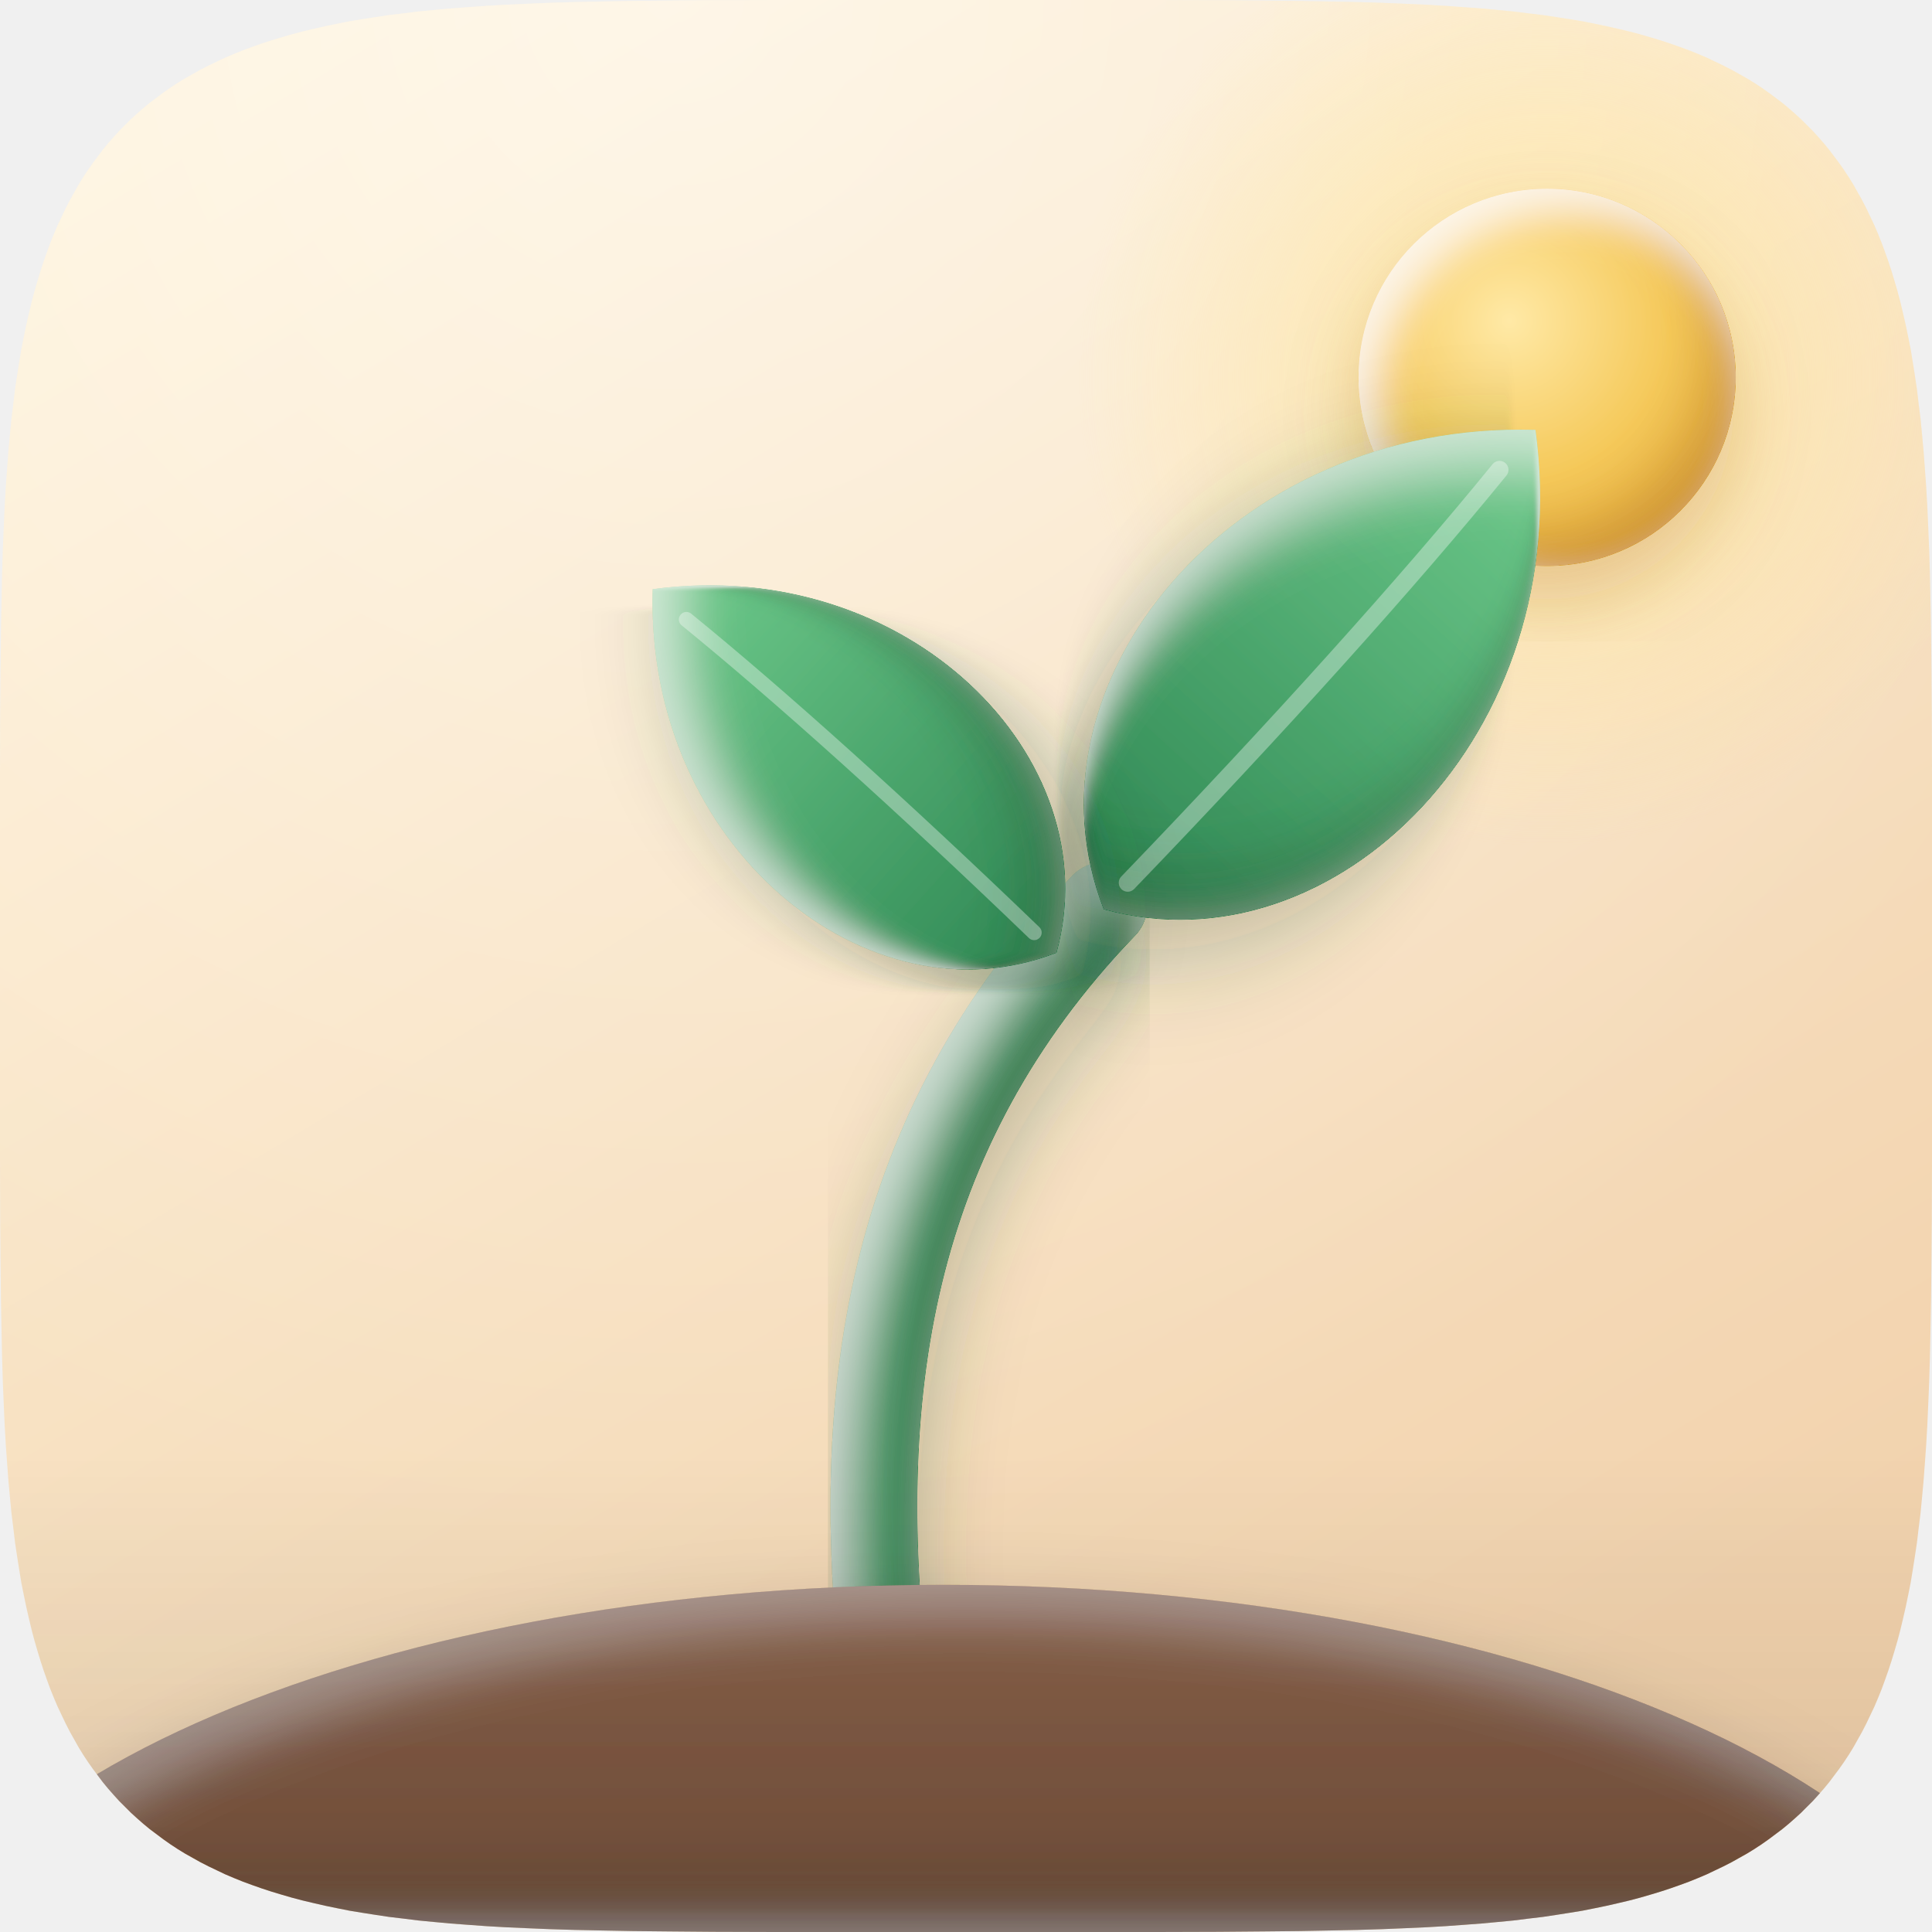
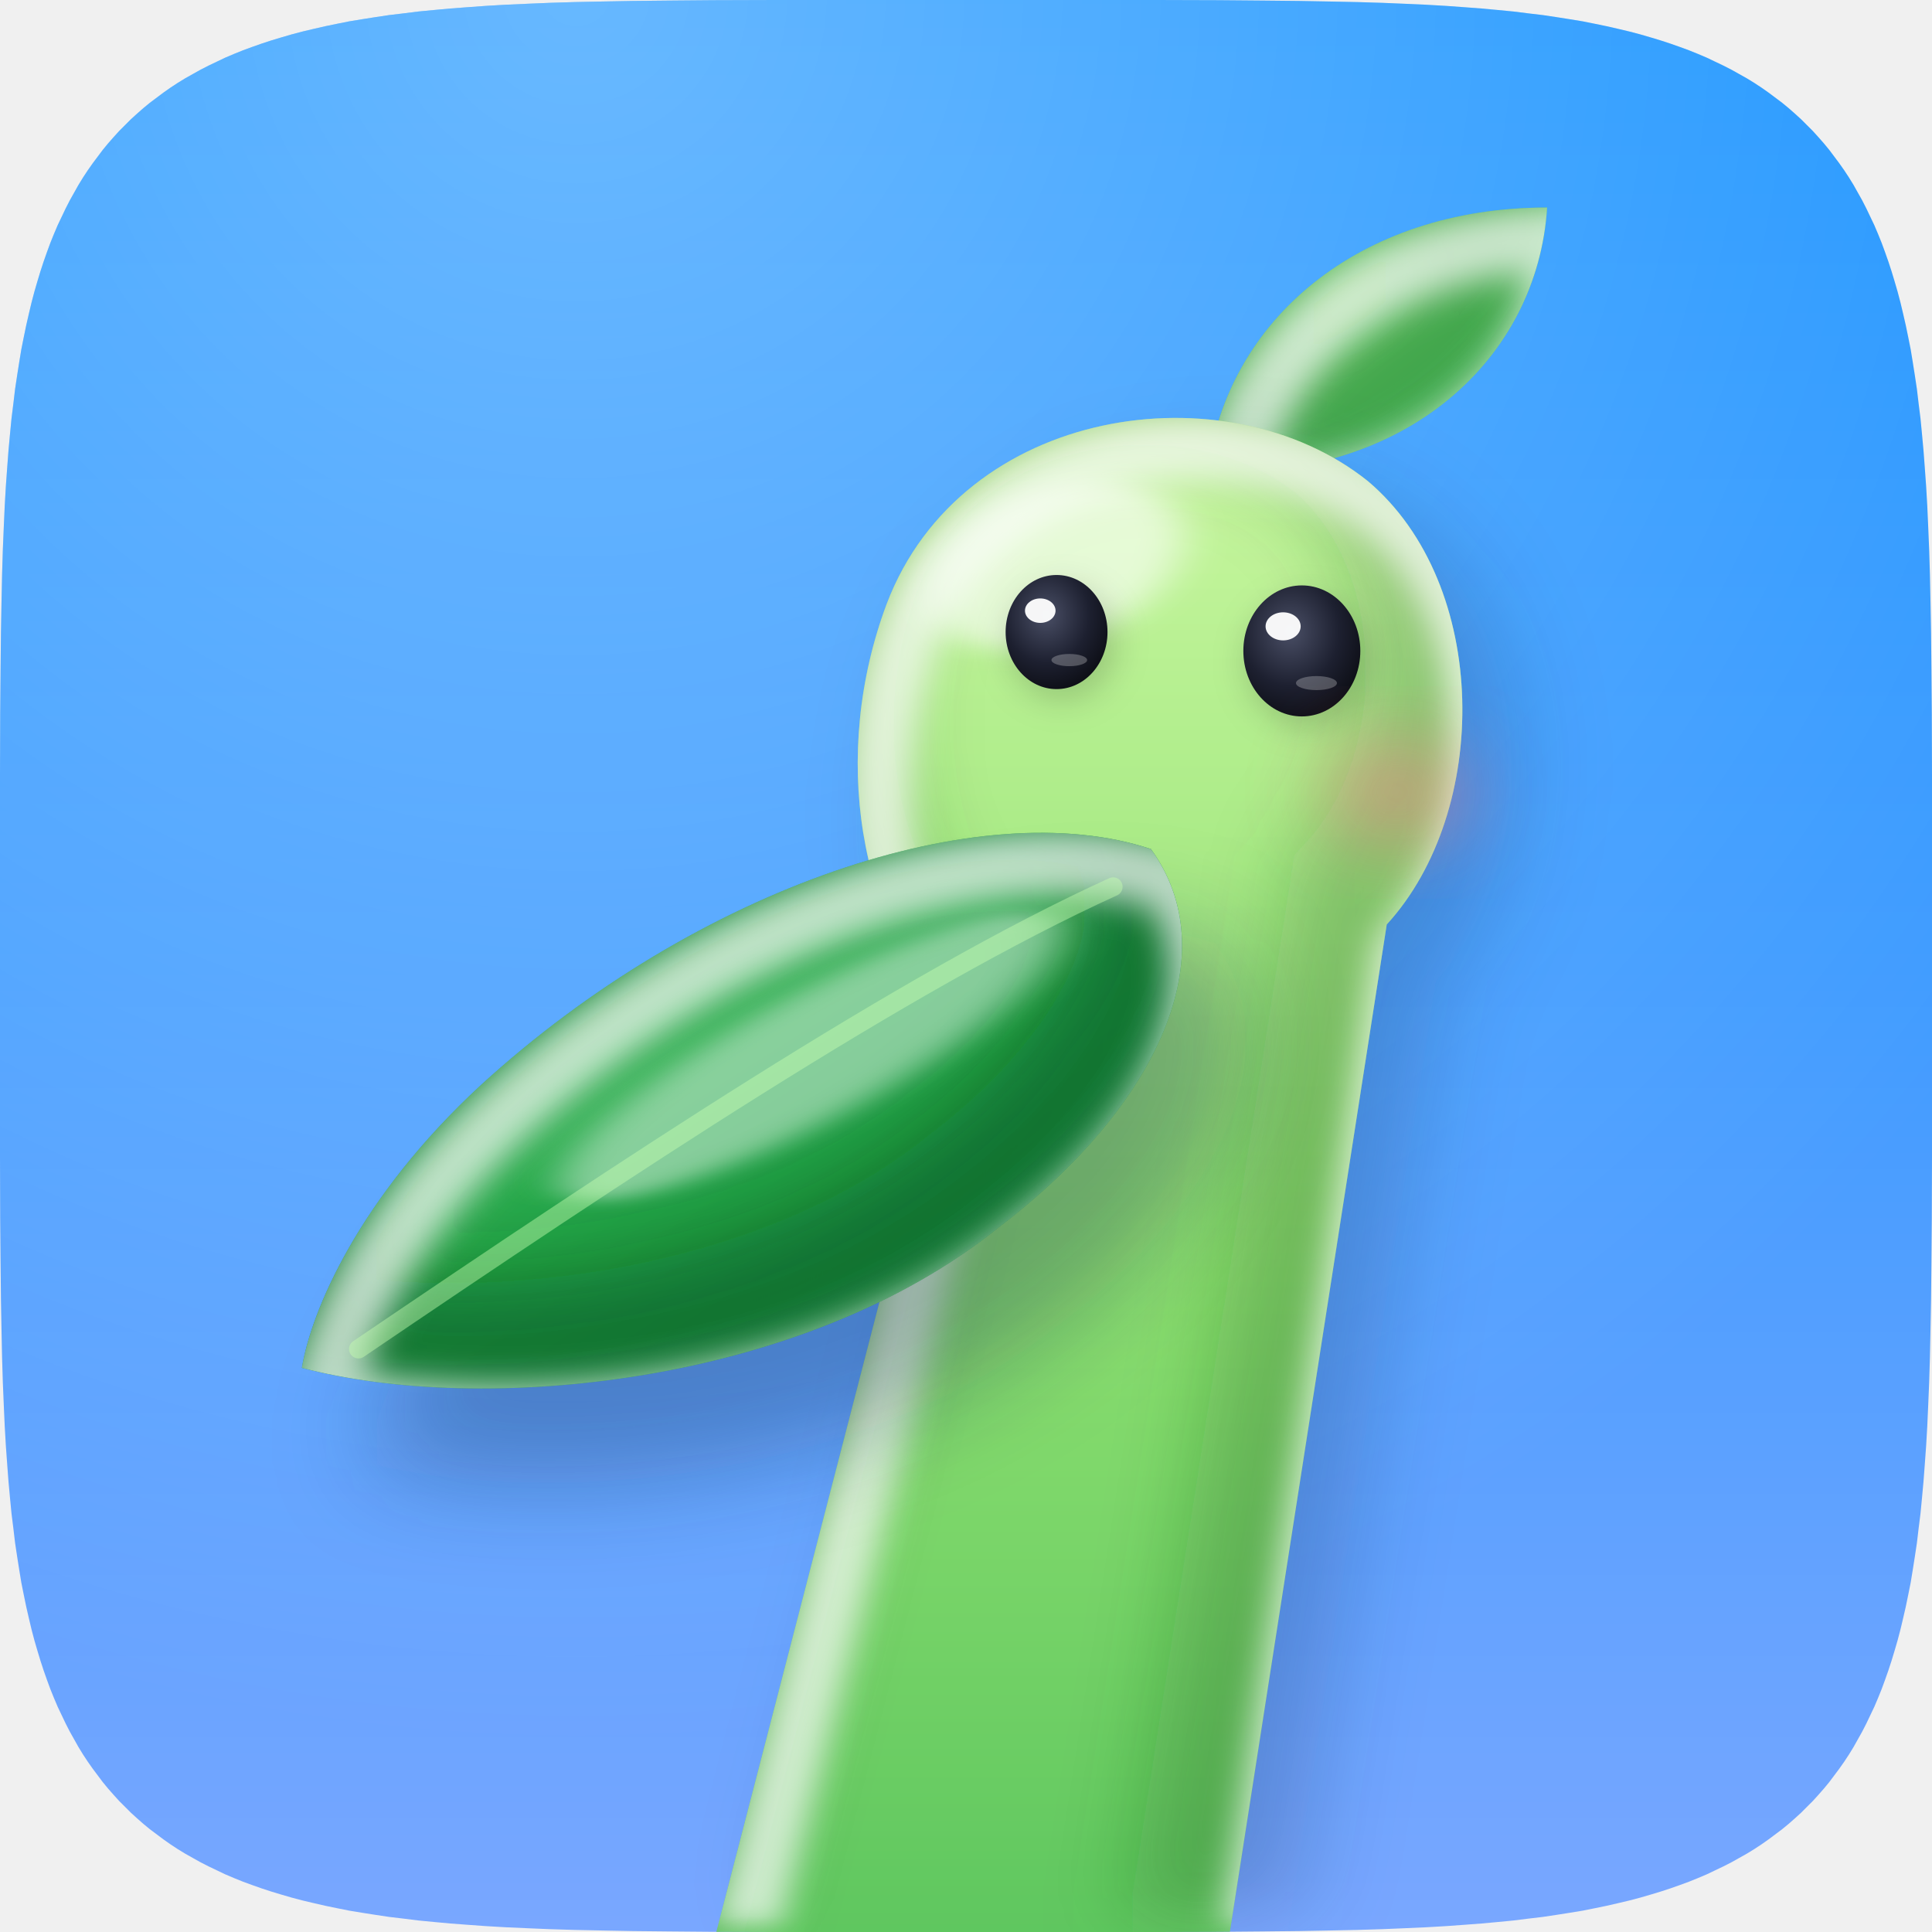
<svg xmlns="http://www.w3.org/2000/svg" viewBox="0 0 1024 1024" width="1024" height="1024">
  <defs>
    <clipPath id="sq">
      <path d="M1024.0 512.0 L1024.0 613.4 L1023.9 645.8 L1023.7 669.3 L1023.5 688.5 L1023.2 704.9 L1022.9 719.5 L1022.5 732.6 L1022.0 744.6 L1021.5 755.8 L1020.9 766.2 L1020.2 775.9 L1019.5 785.2 L1018.7 793.9 L1017.9 802.2 L1016.9 810.2 L1016.0 817.8 L1014.9 825.1 L1013.8 832.1 L1012.7 838.8 L1011.4 845.3 L1010.1 851.6 L1008.7 857.7 L1007.3 863.6 L1005.8 869.3 L1004.2 874.8 L1002.6 880.1 L1000.9 885.3 L999.1 890.4 L997.3 895.3 L995.4 900.0 L993.4 904.7 L991.3 909.1 L989.2 913.5 L987.0 917.8 L984.7 921.9 L982.4 926.0 L980.0 929.9 L977.5 933.7 L974.9 937.4 L972.2 941.0 L969.5 944.6 L966.7 948.0 L963.8 951.3 L960.8 954.6 L957.7 957.7 L954.6 960.8 L951.3 963.8 L948.0 966.7 L944.6 969.5 L941.0 972.2 L937.4 974.9 L933.7 977.5 L929.9 980.0 L926.0 982.4 L921.9 984.7 L917.8 987.0 L913.5 989.2 L909.1 991.3 L904.7 993.4 L900.0 995.4 L895.3 997.3 L890.4 999.1 L885.3 1000.9 L880.1 1002.6 L874.8 1004.2 L869.3 1005.8 L863.6 1007.3 L857.7 1008.7 L851.6 1010.1 L845.3 1011.4 L838.8 1012.7 L832.1 1013.8 L825.1 1014.9 L817.8 1016.0 L810.2 1016.9 L802.2 1017.9 L793.9 1018.7 L785.2 1019.5 L775.9 1020.2 L766.2 1020.9 L755.8 1021.5 L744.6 1022.0 L732.6 1022.5 L719.5 1022.9 L704.9 1023.2 L688.5 1023.5 L669.3 1023.7 L645.8 1023.9 L613.4 1024.0 L512.0 1024.0 L410.6 1024.0 L378.2 1023.9 L354.7 1023.7 L335.5 1023.5 L319.1 1023.2 L304.5 1022.9 L291.4 1022.5 L279.4 1022.0 L268.2 1021.5 L257.8 1020.9 L248.1 1020.2 L238.8 1019.5 L230.1 1018.7 L221.8 1017.9 L213.8 1016.9 L206.2 1016.0 L198.9 1014.9 L191.9 1013.8 L185.2 1012.7 L178.7 1011.4 L172.4 1010.1 L166.3 1008.7 L160.4 1007.3 L154.7 1005.8 L149.2 1004.2 L143.9 1002.6 L138.7 1000.9 L133.6 999.1 L128.7 997.3 L124.0 995.4 L119.3 993.4 L114.9 991.3 L110.5 989.2 L106.2 987.0 L102.1 984.7 L98.0 982.4 L94.1 980.0 L90.3 977.5 L86.6 974.9 L83.0 972.2 L79.4 969.5 L76.0 966.7 L72.7 963.8 L69.4 960.8 L66.3 957.7 L63.2 954.6 L60.2 951.3 L57.3 948.0 L54.5 944.6 L51.8 941.0 L49.1 937.4 L46.5 933.7 L44.0 929.9 L41.6 926.0 L39.3 921.9 L37.0 917.8 L34.8 913.5 L32.7 909.1 L30.6 904.7 L28.6 900.0 L26.7 895.3 L24.9 890.4 L23.1 885.3 L21.4 880.1 L19.8 874.8 L18.2 869.3 L16.7 863.6 L15.3 857.7 L13.9 851.6 L12.6 845.3 L11.3 838.8 L10.2 832.1 L9.1 825.1 L8.0 817.8 L7.1 810.2 L6.1 802.2 L5.3 793.9 L4.5 785.2 L3.8 775.9 L3.1 766.2 L2.5 755.8 L2.0 744.6 L1.5 732.6 L1.1 719.5 L0.8 704.9 L0.5 688.5 L0.3 669.3 L0.1 645.8 L0.0 613.4 L0.0 512.0 L0.0 410.6 L0.1 378.2 L0.3 354.7 L0.5 335.5 L0.8 319.1 L1.1 304.5 L1.5 291.4 L2.0 279.4 L2.5 268.2 L3.1 257.8 L3.8 248.1 L4.5 238.8 L5.3 230.1 L6.1 221.8 L7.1 213.8 L8.0 206.2 L9.1 198.9 L10.2 191.9 L11.3 185.2 L12.6 178.7 L13.9 172.4 L15.3 166.3 L16.7 160.4 L18.2 154.7 L19.8 149.2 L21.4 143.9 L23.1 138.7 L24.9 133.6 L26.7 128.7 L28.6 124.0 L30.6 119.3 L32.7 114.9 L34.8 110.5 L37.0 106.2 L39.3 102.1 L41.6 98.0 L44.0 94.1 L46.5 90.3 L49.1 86.6 L51.8 83.0 L54.5 79.4 L57.3 76.0 L60.2 72.7 L63.2 69.4 L66.3 66.3 L69.4 63.2 L72.7 60.2 L76.0 57.3 L79.4 54.5 L83.0 51.8 L86.6 49.1 L90.3 46.5 L94.1 44.0 L98.0 41.6 L102.1 39.3 L106.2 37.0 L110.5 34.8 L114.9 32.7 L119.3 30.6 L124.0 28.6 L128.7 26.7 L133.6 24.9 L138.7 23.1 L143.9 21.4 L149.2 19.8 L154.7 18.2 L160.4 16.7 L166.3 15.3 L172.4 13.9 L178.7 12.6 L185.2 11.3 L191.9 10.2 L198.9 9.1 L206.2 8.0 L213.8 7.1 L221.8 6.1 L230.1 5.3 L238.8 4.5 L248.1 3.8 L257.8 3.1 L268.2 2.5 L279.4 2.0 L291.4 1.5 L304.5 1.1 L319.1 0.8 L335.5 0.5 L354.7 0.3 L378.2 0.1 L410.6 0.0 L512.0 0.0 L613.4 0.0 L645.8 0.1 L669.3 0.3 L688.5 0.5 L704.9 0.8 L719.5 1.1 L732.6 1.5 L744.6 2.0 L755.8 2.5 L766.2 3.1 L775.9 3.8 L785.2 4.5 L793.9 5.3 L802.2 6.1 L810.2 7.1 L817.8 8.0 L825.1 9.1 L832.1 10.2 L838.8 11.3 L845.3 12.6 L851.6 13.9 L857.7 15.3 L863.6 16.7 L869.3 18.2 L874.8 19.8 L880.1 21.4 L885.3 23.1 L890.4 24.9 L895.3 26.7 L900.0 28.6 L904.7 30.6 L909.1 32.7 L913.5 34.8 L917.8 37.0 L921.9 39.3 L926.0 41.6 L929.9 44.0 L933.7 46.5 L937.4 49.1 L941.0 51.8 L944.6 54.5 L948.0 57.3 L951.3 60.2 L954.6 63.2 L957.7 66.3 L960.8 69.4 L963.8 72.7 L966.7 76.0 L969.5 79.4 L972.2 83.0 L974.9 86.6 L977.5 90.3 L980.0 94.1 L982.4 98.0 L984.7 102.1 L987.0 106.2 L989.2 110.5 L991.3 114.9 L993.4 119.3 L995.4 124.0 L997.3 128.7 L999.1 133.6 L1000.9 138.7 L1002.6 143.9 L1004.2 149.2 L1005.8 154.7 L1007.3 160.4 L1008.7 166.3 L1010.1 172.4 L1011.4 178.7 L1012.7 185.2 L1013.8 191.9 L1014.9 198.9 L1016.0 206.2 L1016.9 213.8 L1017.9 221.8 L1018.7 230.1 L1019.5 238.8 L1020.2 248.1 L1020.9 257.8 L1021.5 268.2 L1022.0 279.4 L1022.5 291.4 L1022.9 304.5 L1023.2 319.1 L1023.5 335.5 L1023.7 354.7 L1023.9 378.2 L1024.0 410.6Z" />
    </clipPath>
-     <radialGradient id="gloss" cx=".35" cy="0" r=".8">
-       <stop offset="0" stop-color="#fff" stop-opacity=".45" />
+     <filter id="blur" x="-50%" y="-50%" width="200%" height="200%">
+       <feGaussianBlur stdDeviation="22" />
+     </filter>
+     <filter id="blurS" x="-50%" y="-50%" width="200%" height="200%">
+       <feGaussianBlur stdDeviation="9" />
+     </filter>
+     <filter id="blurB" x="-50%" y="-50%" width="200%" height="200%">
+       <feGaussianBlur stdDeviation="20" />
+     </filter>
+     <filter id="blurC" x="-50%" y="-50%" width="200%" height="200%">
+       <feGaussianBlur stdDeviation="26" />
+     </filter>
+     <radialGradient id="eyeG" cx=".4" cy=".35" r=".7">
+       <stop offset="0" stop-color="#4a4f66" />
+       <stop offset=".6" stop-color="#1d2030" />
+       <stop offset="1" stop-color="#0c0d14" />
+     </radialGradient>
+     <radialGradient id="bgGloss" cx=".3" cy="0" r=".9">
+       <stop offset="0" stop-color="#fff" stop-opacity=".35" />
      <stop offset="1" stop-color="#fff" stop-opacity="0" />
    </radialGradient>
-     <linearGradient id="edge" x1="0" y1="0" x2="0" y2="1">
-       <stop offset=".75" stop-color="#000" stop-opacity="0" />
-       <stop offset="1" stop-color="#3a1e0e" stop-opacity=".12" />
+     <linearGradient id="g0" x1="0" y1="0" x2="0" y2="1">
+       <stop offset="0" stop-color="#1592FF" />
+       <stop offset="0.5" stop-color="#3E9BFF" />
+       <stop offset="1" stop-color="#7AA7FF" />
    </linearGradient>
-     <linearGradient id="bgA" x1="0" y1="0" x2=".6" y2="1">
-       <stop offset="0" stop-color="#FFF4DC" />
-       <stop offset="1" stop-color="#F2D3AE" />
+     <linearGradient id="g1" x1="0" y1="0" x2="1" y2="1">
+       <stop offset="0" stop-color="#9AF07A" />
+       <stop offset="1" stop-color="#3DBE55" />
    </linearGradient>
-     <radialGradient id="sun" cx=".4" cy=".35" r=".7">
-       <stop offset="0" stop-color="#FFE9A6" />
-       <stop offset=".6" stop-color="#F5C95A" />
-       <stop offset="1" stop-color="#E3A93A" />
-     </radialGradient>
-     <radialGradient id="halo">
-       <stop offset="0" stop-color="#FFE7A0" stop-opacity=".9" />
-       <stop offset="1" stop-color="#FFE7A0" stop-opacity="0" />
-     </radialGradient>
-     <linearGradient id="soil" x1="0" y1="0" x2="0" y2="1">
-       <stop offset="0" stop-color="#8A6149" />
-       <stop offset="1" stop-color="#4A3528" />
+     <clipPath id="c2">
+       <path d="M 640 250 C 650 170 720 110 820 110 C 815 190 745 255 640 250 Z" />
+     </clipPath>
+     <linearGradient id="g3" x1="0" y1="0" x2="0" y2="1">
+       <stop offset="0" stop-color="#C9F7A0" />
+       <stop offset="0.5" stop-color="#8EE070" />
+       <stop offset="1" stop-color="#56C25C" />
    </linearGradient>
-     <linearGradient id="lg" x1="0" y1="-1" x2="0" y2="0" gradientUnits="objectBoundingBox">
-       <stop offset="0" stop-color="#6FCB8C" />
-       <stop offset="1" stop-color="#2C8A55" />
+     <clipPath id="c4">
+       <path d="M 360 1100 L 505 540 C 455 490 440 400 470 320 C 510 215 650 195 725 255 C 790 310 790 430 735 490 L 640 1100 Z" />
+     </clipPath>
+     <linearGradient id="g5" x1="0" y1="0" x2="1" y2="1">
+       <stop offset="0" stop-color="#58D66A" />
+       <stop offset="0.5" stop-color="#22A548" />
+       <stop offset="1" stop-color="#178A3C" />
    </linearGradient>
-     <linearGradient id="lgA" x1="0" y1="1" x2="0" y2="0">
-       <stop offset="0" stop-color="#2E8753" />
-       <stop offset="1" stop-color="#6FCB8C" />
-     </linearGradient>
-     <filter id="cA" x="-20%" y="-20%" width="140%" height="140%">
-       <feOffset in="SourceAlpha" dx="-14" dy="-16.8" result="o1" />
-       <feGaussianBlur in="o1" stdDeviation="16" result="b1" />
-       <feComposite in="SourceAlpha" in2="b1" operator="arithmetic" k2="1" k3="-1" result="rimS" />
-       <feFlood flood-color="#1e4a2c" flood-opacity="0.5" />
-       <feComposite in2="rimS" operator="in" result="S" />
-       <feOffset in="SourceAlpha" dx="11.2" dy="14" result="o2" />
-       <feGaussianBlur in="o2" stdDeviation="12.8" result="b2" />
-       <feComposite in="SourceAlpha" in2="b2" operator="arithmetic" k2="1" k3="-1" result="rimL" />
-       <feFlood flood-color="#fff" flood-opacity="0.6" />
-       <feComposite in2="rimL" operator="in" result="L" />
-       <feDropShadow in="SourceGraphic" dx="0" dy="22.4" stdDeviation="20.8" flood-color="#1e4a2c" flood-opacity=".28" result="D" />
-       <feMerge>
-         <feMergeNode in="D" />
-         <feMergeNode in="S" />
-         <feMergeNode in="L" />
-       </feMerge>
-     </filter>
-     <filter id="cSun" x="-20%" y="-20%" width="140%" height="140%">
-       <feOffset in="SourceAlpha" dx="-12" dy="-14.4" result="o1" />
-       <feGaussianBlur in="o1" stdDeviation="14" result="b1" />
-       <feComposite in="SourceAlpha" in2="b1" operator="arithmetic" k2="1" k3="-1" result="rimS" />
-       <feFlood flood-color="#b0731a" flood-opacity="0.45" />
-       <feComposite in2="rimS" operator="in" result="S" />
-       <feOffset in="SourceAlpha" dx="9.6" dy="12" result="o2" />
-       <feGaussianBlur in="o2" stdDeviation="11.2" result="b2" />
-       <feComposite in="SourceAlpha" in2="b2" operator="arithmetic" k2="1" k3="-1" result="rimL" />
-       <feFlood flood-color="#fff" flood-opacity="0.8" />
-       <feComposite in2="rimL" operator="in" result="L" />
-       <feDropShadow in="SourceGraphic" dx="0" dy="19.2" stdDeviation="18.2" flood-color="#b0731a" flood-opacity=".28" result="D" />
-       <feMerge>
-         <feMergeNode in="D" />
-         <feMergeNode in="S" />
-         <feMergeNode in="L" />
-       </feMerge>
-     </filter>
-     <filter id="cSoil" x="-20%" y="-20%" width="140%" height="140%">
-       <feOffset in="SourceAlpha" dx="-14" dy="-16.8" result="o1" />
-       <feGaussianBlur in="o1" stdDeviation="18" result="b1" />
-       <feComposite in="SourceAlpha" in2="b1" operator="arithmetic" k2="1" k3="-1" result="rimS" />
-       <feFlood flood-color="#2a1a10" flood-opacity="0.5" />
-       <feComposite in2="rimS" operator="in" result="S" />
-       <feOffset in="SourceAlpha" dx="11.2" dy="14" result="o2" />
-       <feGaussianBlur in="o2" stdDeviation="14.4" result="b2" />
-       <feComposite in="SourceAlpha" in2="b2" operator="arithmetic" k2="1" k3="-1" result="rimL" />
-       <feFlood flood-color="#fff" flood-opacity="0.25" />
-       <feComposite in2="rimL" operator="in" result="L" />
-       <feDropShadow in="SourceGraphic" dx="0" dy="22.4" stdDeviation="23.4" flood-color="#2a1a10" flood-opacity=".28" result="D" />
-       <feMerge>
-         <feMergeNode in="D" />
-         <feMergeNode in="S" />
-         <feMergeNode in="L" />
-       </feMerge>
-     </filter>
+     <clipPath id="c6">
+       <path d="M 610 450 C 520 420 370 470 255 575 C 190 635 165 695 160 725 C 255 750 425 735 530 650 C 615 585 650 505 610 450 Z" />
+     </clipPath>
  </defs>
  <g clip-path="url(#sq)">
-     <path d="M1024.0 512.0 L1024.0 613.4 L1023.9 645.8 L1023.7 669.3 L1023.5 688.5 L1023.2 704.9 L1022.9 719.5 L1022.5 732.6 L1022.0 744.6 L1021.5 755.8 L1020.9 766.2 L1020.2 775.9 L1019.5 785.2 L1018.7 793.9 L1017.9 802.2 L1016.9 810.2 L1016.0 817.8 L1014.9 825.1 L1013.8 832.1 L1012.7 838.8 L1011.4 845.3 L1010.1 851.6 L1008.7 857.7 L1007.3 863.6 L1005.8 869.3 L1004.2 874.8 L1002.6 880.1 L1000.9 885.3 L999.1 890.4 L997.3 895.3 L995.4 900.0 L993.4 904.7 L991.3 909.1 L989.2 913.5 L987.0 917.8 L984.7 921.9 L982.4 926.0 L980.0 929.9 L977.5 933.7 L974.9 937.4 L972.2 941.0 L969.5 944.6 L966.7 948.0 L963.8 951.3 L960.8 954.6 L957.7 957.7 L954.6 960.8 L951.3 963.8 L948.0 966.7 L944.6 969.5 L941.0 972.2 L937.4 974.9 L933.7 977.5 L929.9 980.0 L926.0 982.4 L921.9 984.7 L917.8 987.0 L913.5 989.2 L909.1 991.3 L904.7 993.4 L900.0 995.4 L895.3 997.3 L890.4 999.1 L885.3 1000.9 L880.1 1002.6 L874.8 1004.2 L869.3 1005.8 L863.6 1007.3 L857.7 1008.7 L851.6 1010.1 L845.3 1011.4 L838.8 1012.7 L832.1 1013.8 L825.1 1014.9 L817.8 1016.0 L810.2 1016.9 L802.2 1017.9 L793.9 1018.7 L785.2 1019.5 L775.9 1020.2 L766.2 1020.9 L755.8 1021.5 L744.6 1022.0 L732.6 1022.5 L719.5 1022.9 L704.9 1023.2 L688.5 1023.5 L669.3 1023.7 L645.8 1023.9 L613.4 1024.0 L512.0 1024.0 L410.6 1024.0 L378.2 1023.9 L354.7 1023.7 L335.5 1023.5 L319.1 1023.2 L304.5 1022.9 L291.4 1022.5 L279.4 1022.0 L268.2 1021.5 L257.8 1020.9 L248.1 1020.2 L238.8 1019.5 L230.1 1018.7 L221.8 1017.9 L213.8 1016.9 L206.2 1016.0 L198.9 1014.9 L191.9 1013.8 L185.2 1012.7 L178.7 1011.4 L172.4 1010.1 L166.3 1008.7 L160.4 1007.3 L154.7 1005.8 L149.2 1004.2 L143.9 1002.6 L138.7 1000.9 L133.6 999.1 L128.7 997.3 L124.0 995.4 L119.3 993.4 L114.9 991.3 L110.5 989.2 L106.2 987.0 L102.1 984.7 L98.0 982.4 L94.1 980.0 L90.3 977.5 L86.6 974.9 L83.0 972.2 L79.4 969.5 L76.0 966.7 L72.7 963.8 L69.4 960.8 L66.3 957.7 L63.2 954.6 L60.2 951.3 L57.3 948.0 L54.5 944.6 L51.8 941.0 L49.1 937.4 L46.5 933.7 L44.0 929.9 L41.6 926.0 L39.3 921.9 L37.0 917.8 L34.8 913.5 L32.7 909.1 L30.6 904.7 L28.6 900.0 L26.7 895.3 L24.9 890.4 L23.1 885.3 L21.4 880.1 L19.8 874.8 L18.2 869.3 L16.7 863.6 L15.3 857.7 L13.9 851.6 L12.6 845.3 L11.3 838.8 L10.2 832.1 L9.1 825.1 L8.0 817.8 L7.1 810.2 L6.1 802.2 L5.3 793.9 L4.5 785.2 L3.8 775.9 L3.1 766.2 L2.5 755.8 L2.0 744.6 L1.5 732.6 L1.1 719.5 L0.8 704.9 L0.5 688.5 L0.3 669.3 L0.1 645.8 L0.0 613.4 L0.0 512.0 L0.0 410.6 L0.1 378.2 L0.3 354.7 L0.5 335.5 L0.8 319.1 L1.1 304.5 L1.5 291.4 L2.0 279.4 L2.5 268.2 L3.1 257.8 L3.8 248.1 L4.5 238.8 L5.3 230.1 L6.1 221.8 L7.1 213.8 L8.0 206.2 L9.1 198.9 L10.2 191.9 L11.3 185.2 L12.6 178.7 L13.9 172.4 L15.3 166.3 L16.7 160.4 L18.2 154.7 L19.8 149.2 L21.4 143.9 L23.1 138.7 L24.9 133.6 L26.7 128.7 L28.6 124.0 L30.6 119.3 L32.7 114.9 L34.8 110.5 L37.0 106.2 L39.3 102.1 L41.6 98.0 L44.0 94.1 L46.5 90.3 L49.1 86.6 L51.8 83.0 L54.5 79.4 L57.3 76.0 L60.2 72.7 L63.2 69.4 L66.3 66.3 L69.4 63.2 L72.7 60.2 L76.0 57.3 L79.4 54.5 L83.0 51.8 L86.6 49.1 L90.3 46.5 L94.1 44.0 L98.0 41.6 L102.1 39.3 L106.2 37.0 L110.5 34.8 L114.9 32.7 L119.3 30.6 L124.0 28.6 L128.7 26.7 L133.6 24.9 L138.7 23.1 L143.9 21.4 L149.2 19.8 L154.7 18.2 L160.4 16.7 L166.3 15.3 L172.4 13.9 L178.7 12.6 L185.2 11.3 L191.9 10.2 L198.9 9.1 L206.2 8.0 L213.8 7.1 L221.8 6.1 L230.1 5.3 L238.8 4.5 L248.1 3.8 L257.8 3.1 L268.2 2.5 L279.4 2.0 L291.4 1.5 L304.5 1.1 L319.1 0.8 L335.5 0.5 L354.7 0.3 L378.2 0.1 L410.6 0.0 L512.0 0.0 L613.4 0.0 L645.8 0.1 L669.3 0.3 L688.5 0.5 L704.9 0.8 L719.5 1.1 L732.6 1.5 L744.6 2.0 L755.8 2.5 L766.2 3.1 L775.9 3.8 L785.2 4.5 L793.9 5.3 L802.2 6.1 L810.2 7.1 L817.8 8.0 L825.1 9.1 L832.1 10.2 L838.8 11.3 L845.3 12.6 L851.6 13.9 L857.7 15.3 L863.6 16.7 L869.3 18.2 L874.8 19.8 L880.1 21.4 L885.3 23.1 L890.4 24.9 L895.3 26.7 L900.0 28.6 L904.7 30.6 L909.1 32.7 L913.5 34.8 L917.8 37.0 L921.9 39.3 L926.0 41.6 L929.9 44.0 L933.7 46.5 L937.4 49.1 L941.0 51.8 L944.6 54.5 L948.0 57.3 L951.3 60.2 L954.6 63.2 L957.7 66.3 L960.8 69.4 L963.8 72.7 L966.7 76.0 L969.5 79.4 L972.2 83.0 L974.9 86.6 L977.5 90.3 L980.0 94.1 L982.4 98.0 L984.7 102.1 L987.0 106.2 L989.2 110.5 L991.3 114.9 L993.4 119.3 L995.4 124.0 L997.3 128.7 L999.1 133.6 L1000.9 138.7 L1002.6 143.9 L1004.2 149.2 L1005.8 154.7 L1007.3 160.4 L1008.7 166.3 L1010.1 172.4 L1011.4 178.7 L1012.7 185.2 L1013.8 191.9 L1014.9 198.9 L1016.0 206.2 L1016.9 213.8 L1017.9 221.8 L1018.7 230.1 L1019.5 238.8 L1020.2 248.1 L1020.9 257.8 L1021.5 268.2 L1022.0 279.4 L1022.5 291.4 L1022.9 304.5 L1023.2 319.1 L1023.5 335.5 L1023.7 354.7 L1023.9 378.2 L1024.0 410.6Z" fill="url(#bgA)" />
-     <rect width="1024" height="1024" fill="url(#gloss)" />
-     <circle cx="820" cy="200" r="250" fill="url(#halo)" />
-     <g filter="url(#cSun)">
-       <circle cx="820" cy="200" r="100" fill="url(#sun)" />
+     <rect width="1024" height="1024" fill="url(#g0)" />
+     <rect width="1024" height="1024" fill="url(#bgGloss)" />
+     <path d="M 640 250 C 650 170 720 110 820 110 C 815 190 745 255 640 250 Z" fill="url(#g1)" />
+     <g clip-path="url(#c2)">
+       <path d="M 640 250 C 650 170 720 110 820 110 C 815 190 745 255 640 250 Z" fill="none" stroke="#0d4a22" stroke-opacity="0.35" stroke-width="70" filter="url(#blur)" transform="translate(-16 -20.8)" />
+       <path d="M 640 250 C 650 170 720 110 820 110 C 815 190 745 255 640 250 Z" fill="none" stroke="#fff" stroke-opacity="0.7" stroke-width="35" filter="url(#blurS)" transform="translate(11.2 16)" />
    </g>
-     <g filter="url(#cA)">
-       <path d="M470 900 C 450 740 470 600 585 480" stroke="#3E9A63" stroke-width="46" fill="none" stroke-linecap="round" />
+     <path d="M 360 1100 L 505 540 C 455 490 440 400 470 320 C 510 215 650 195 725 255 C 790 310 790 430 735 490 L 640 1100 Z" fill="#0b2050" opacity="0.22" filter="url(#blurC)" transform="translate(26 30)" />
+     <path d="M 360 1100 L 505 540 C 455 490 440 400 470 320 C 510 215 650 195 725 255 C 790 310 790 430 735 490 L 640 1100 Z" fill="url(#g3)" />
+     <g clip-path="url(#c4)">
+       <path d="M 360 1100 L 505 540 C 455 490 440 400 470 320 C 510 215 650 195 725 255 C 790 310 790 430 735 490 L 640 1100 Z" fill="none" stroke="#1d5a2a" stroke-opacity="0.3" stroke-width="70" filter="url(#blur)" transform="translate(-16 -20.8)" />
+       <path d="M 360 1100 L 505 540 C 455 490 440 400 470 320 C 510 215 650 195 725 255 C 790 310 790 430 735 490 L 640 1100 Z" fill="none" stroke="#fff" stroke-opacity="0.7" stroke-width="35" filter="url(#blurS)" transform="translate(11.2 16)" />
+       <ellipse cx="560" cy="300" rx="70" ry="40" transform="rotate(-20 560 300)" fill="#fff" opacity="0.6" filter="url(#blurS)" />
    </g>
-     <g transform="translate(585 482) rotate(42) scale(.95)">
-       <g filter="url(#cA)">
-         <path d="M0 0 C -120 -60 -130 -250 0 -360 C 130 -250 120 -60 0 0 Z" fill="url(#lgA)" />
-       </g>
-       <path d="M0 -20 C 4 -140 4 -250 0 -330" stroke="#ffffff" stroke-opacity=".35" stroke-width="10" fill="none" stroke-linecap="round" />
+     <ellipse cx="563" cy="341" rx="28.35" ry="29.7" fill="#000" opacity=".18" filter="url(#blurS)" />
+     <ellipse cx="560" cy="335" rx="27" ry="30.24" fill="url(#eyeG)" />
+     <ellipse cx="551.36" cy="323.66" rx="8.1" ry="6.48" fill="#fff" opacity=".95" />
+     <ellipse cx="566.75" cy="349.85" rx="9.45" ry="3.24" fill="#fff" opacity=".25" />
+     <ellipse cx="693" cy="351" rx="32.55" ry="34.1" fill="#000" opacity=".18" filter="url(#blurS)" />
+     <ellipse cx="690" cy="345" rx="31" ry="34.72" fill="url(#eyeG)" />
+     <ellipse cx="680.08" cy="331.98" rx="9.3" ry="7.44" fill="#fff" opacity=".95" />
+     <ellipse cx="697.75" cy="362.05" rx="10.85" ry="3.72" fill="#fff" opacity=".25" />
+     <ellipse cx="740" cy="420" rx="40" ry="28" fill="#FF7A8A" opacity=".45" filter="url(#blurB)" />
+     <path d="M 610 450 C 520 420 370 470 255 575 C 190 635 165 695 160 725 C 255 750 425 735 530 650 C 615 585 650 505 610 450 Z" fill="#0b2050" opacity="0.3" filter="url(#blurC)" transform="translate(34 50)" />
+     <path d="M 610 450 C 520 420 370 470 255 575 C 190 635 165 695 160 725 C 255 750 425 735 530 650 C 615 585 650 505 610 450 Z" fill="url(#g5)" />
+     <g clip-path="url(#c6)">
+       <path d="M 610 450 C 520 420 370 470 255 575 C 190 635 165 695 160 725 C 255 750 425 735 530 650 C 615 585 650 505 610 450 Z" fill="none" stroke="#073d1b" stroke-opacity="0.45" stroke-width="70" filter="url(#blur)" transform="translate(-16 -20.8)" />
+       <path d="M 610 450 C 520 420 370 470 255 575 C 190 635 165 695 160 725 C 255 750 425 735 530 650 C 615 585 650 505 610 450 Z" fill="none" stroke="#fff" stroke-opacity="0.7" stroke-width="35" filter="url(#blurS)" transform="translate(11.2 16)" />
+       <ellipse cx="430" cy="560" rx="150" ry="34" transform="rotate(-28 430 560)" fill="#fff" opacity="0.45" filter="url(#blurS)" />
    </g>
-     <g transform="translate(560 505) rotate(-48) scale(.8)">
-       <g filter="url(#cA)">
-         <path d="M0 0 C -120 -60 -130 -250 0 -360 C 130 -250 120 -60 0 0 Z" fill="url(#lgA)" />
-       </g>
-       <path d="M0 -20 C 4 -140 4 -250 0 -330" stroke="#ffffff" stroke-opacity=".35" stroke-width="10" fill="none" stroke-linecap="round" />
-     </g>
-     <g filter="url(#cSoil)">
-       <ellipse cx="500" cy="1090" rx="560" ry="250" fill="url(#soil)" />
-     </g>
-     <rect width="1024" height="1024" fill="url(#edge)" />
+     <path d="M 590 470 C 480 520 330 620 190 715" stroke="#C6FFB0" stroke-opacity=".45" stroke-width="10" fill="none" stroke-linecap="round" />
  </g>
</svg>
